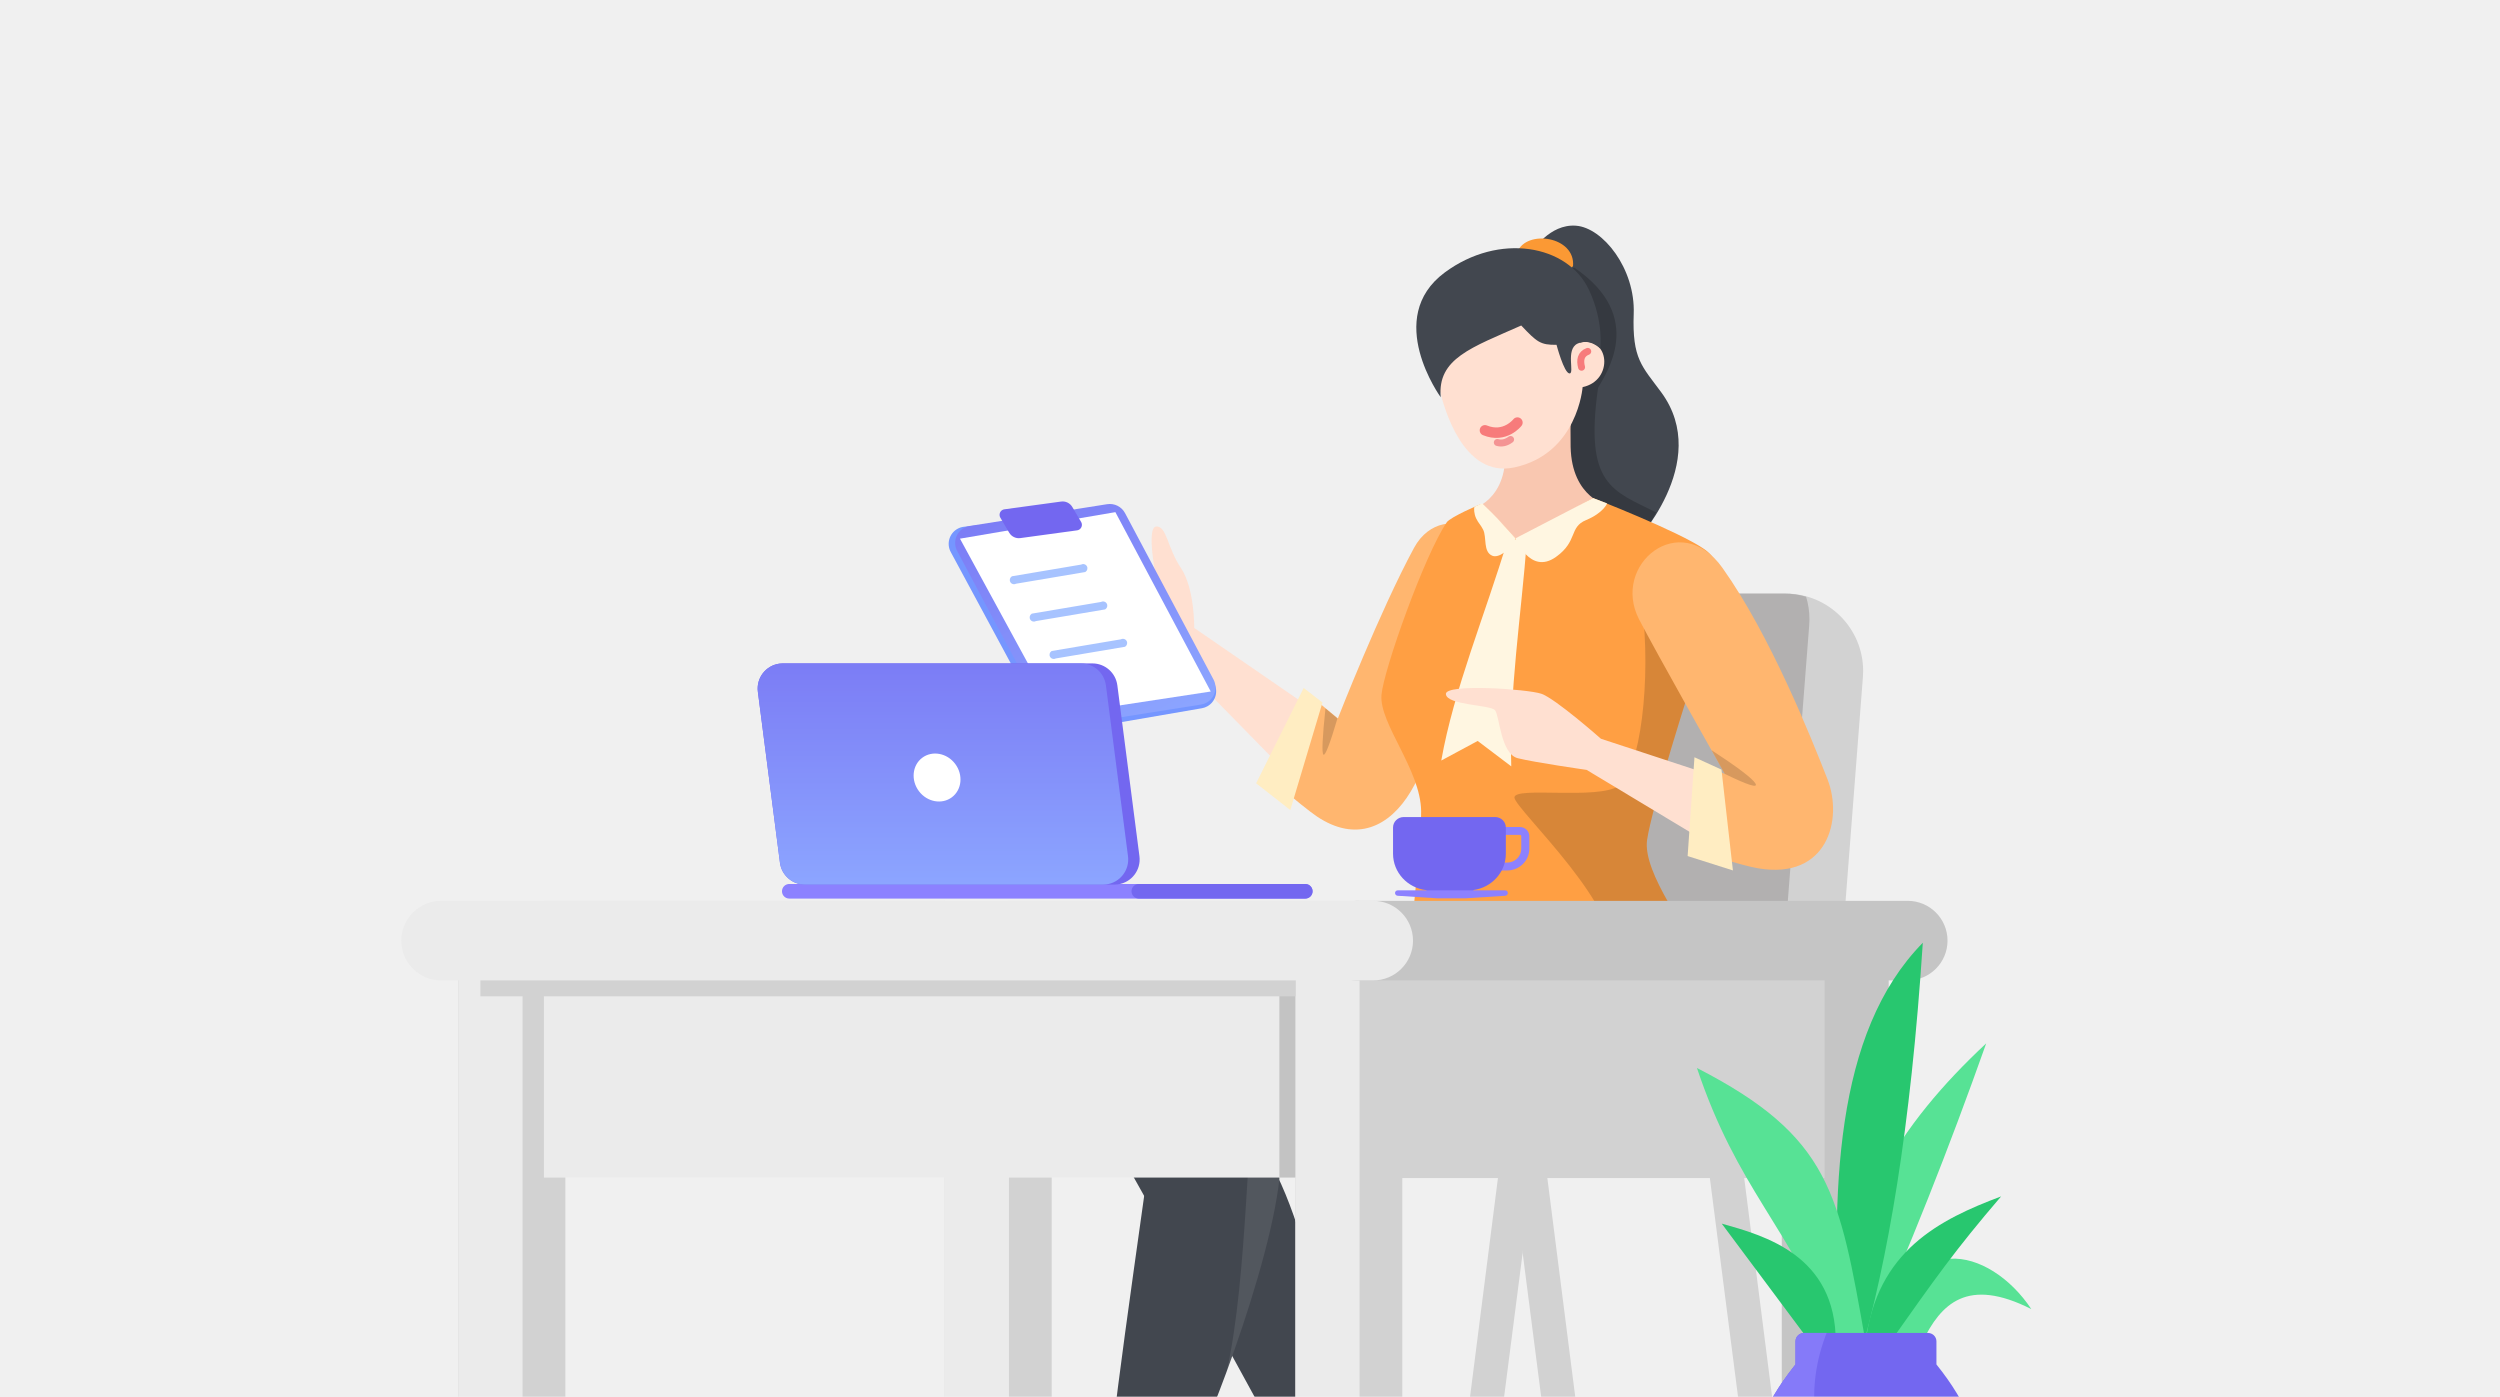
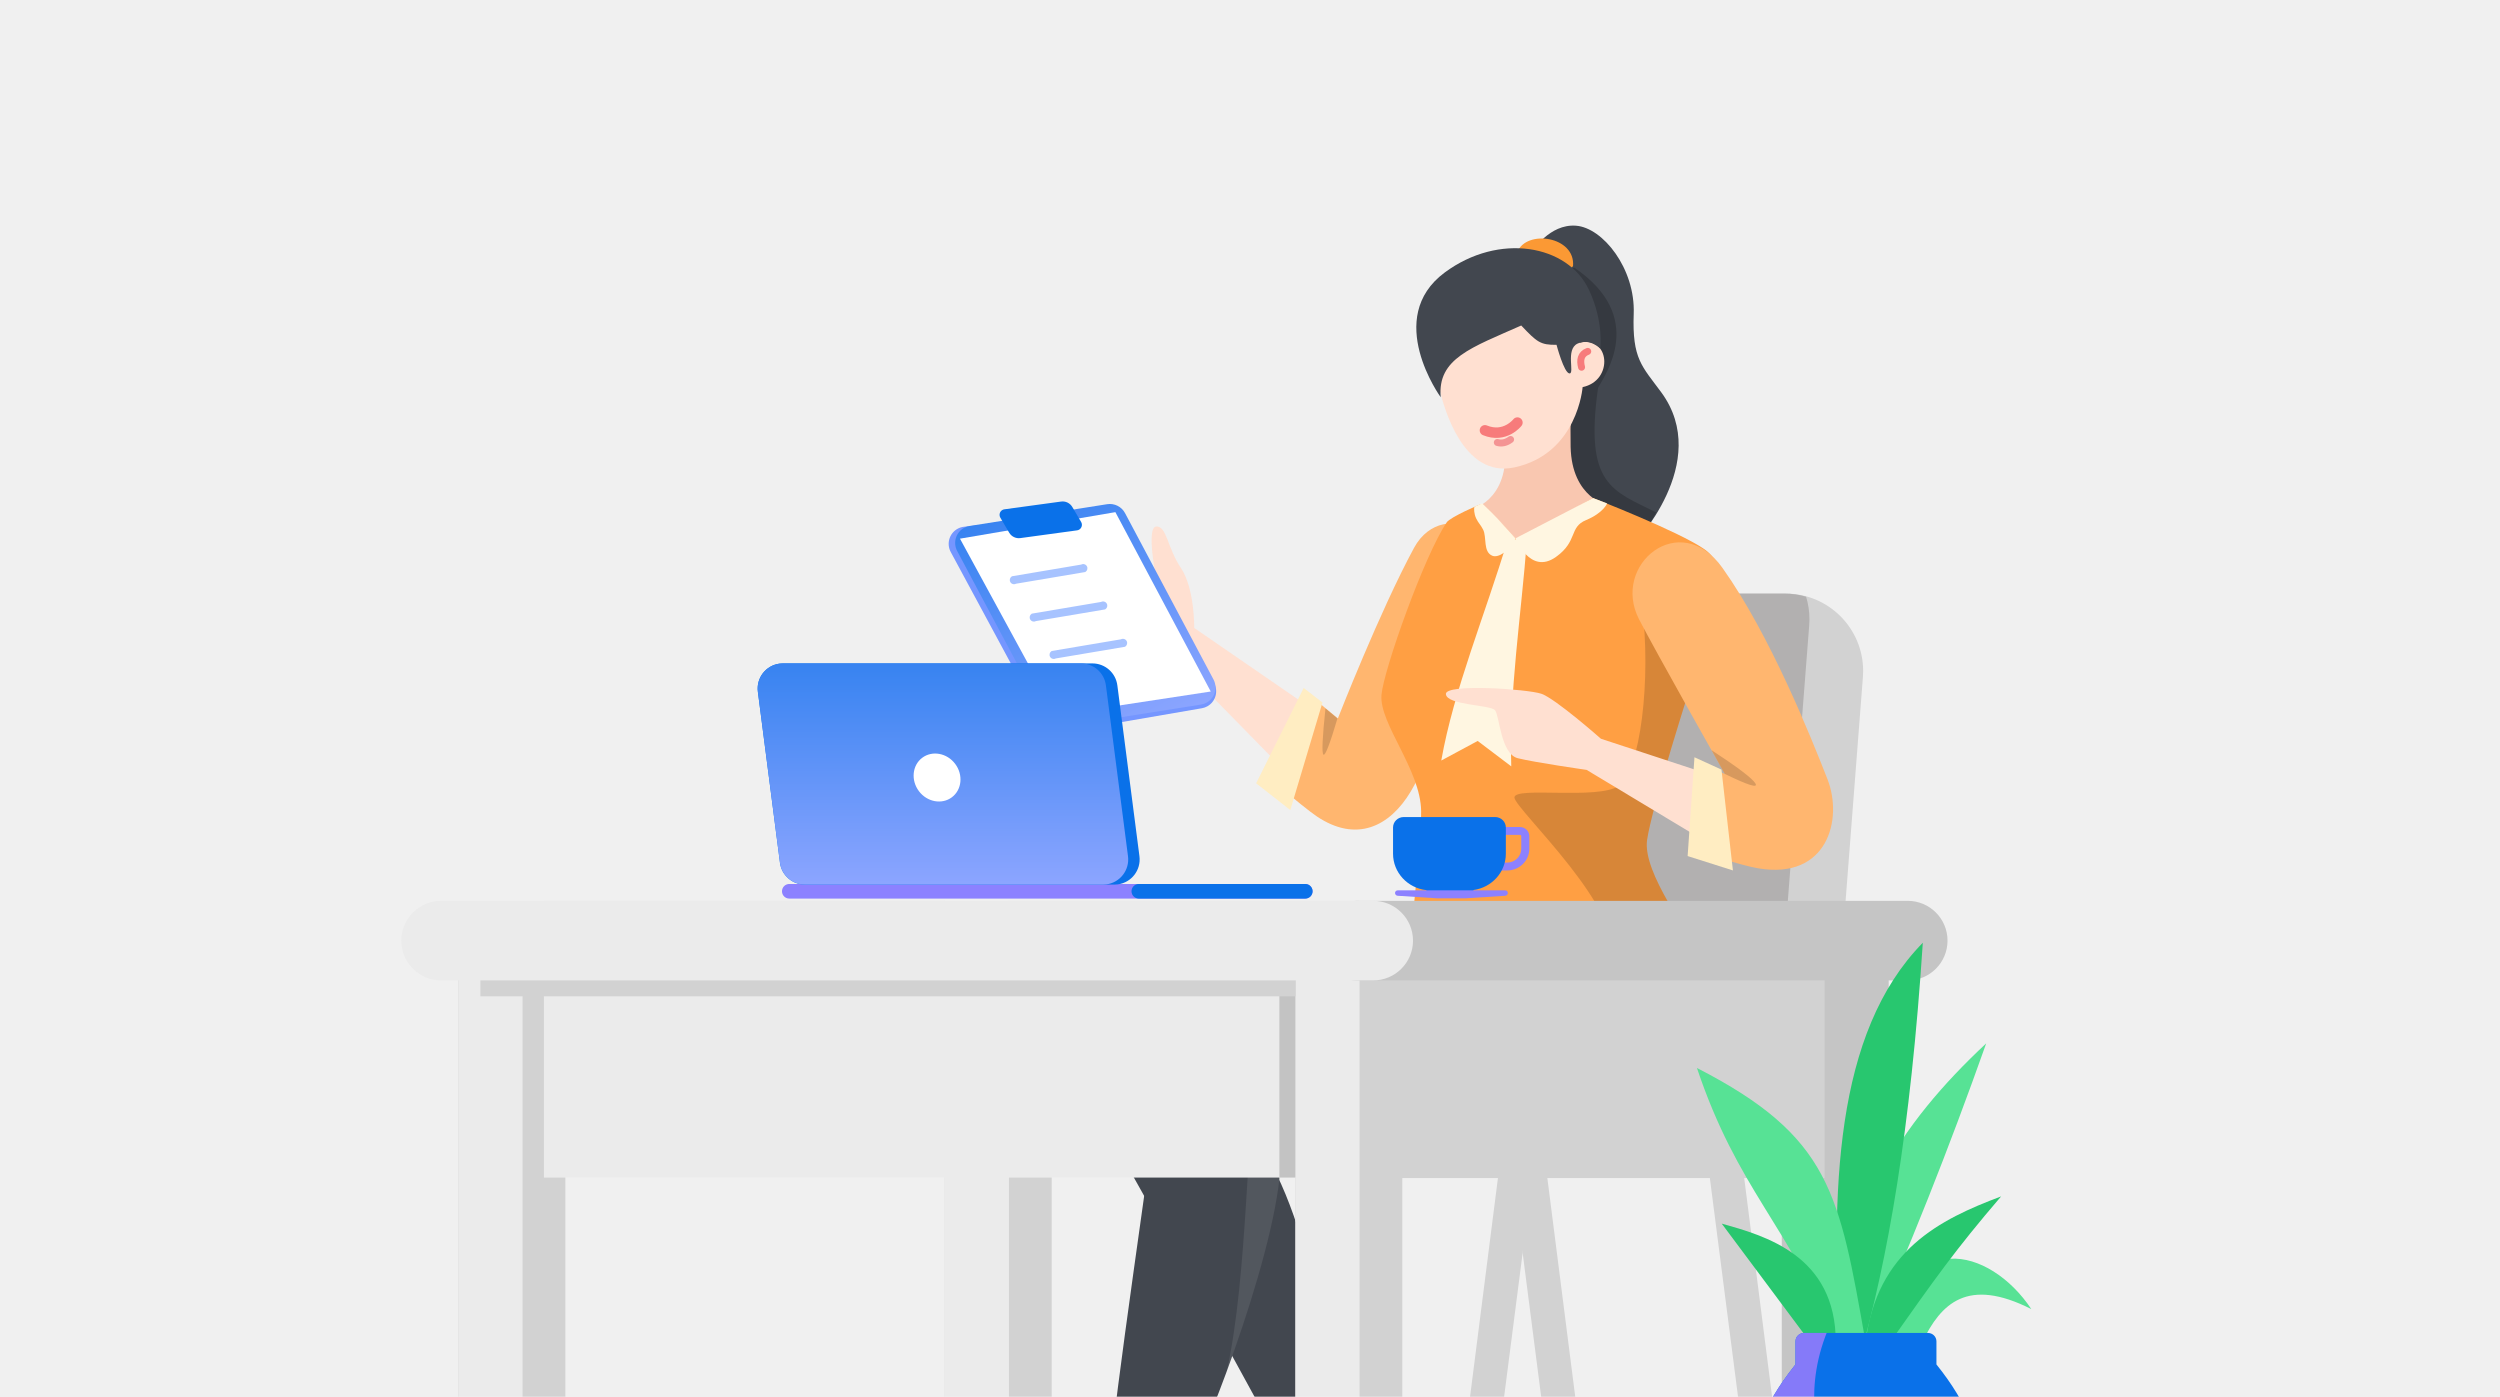
<svg xmlns="http://www.w3.org/2000/svg" xmlns:xlink="http://www.w3.org/1999/xlink" width="358px" height="200px" viewBox="0 0 358 200" version="1.1">
  <defs>
    <path d="M6,0 L352,0 C355.314,-6.08718376e-16 358,2.686 358,6 L358,200 L358,200 L0,200 L0,6 C-4.05812251e-16,2.686 2.686,6.08718376e-16 6,0 Z" id="path-1" />
    <linearGradient x1="68.669%" y1="-53.107%" x2="68.669%" y2="100%" id="linearGradient-3">
-       <stop stop-color="#7367F0" offset="0%" />
+       <stop stop-color="#0a71e9" offset="0%" />
      <stop stop-color="#8CA5FF" offset="100%" />
    </linearGradient>
    <linearGradient x1="68.669%" y1="-53.107%" x2="68.669%" y2="100%" id="linearGradient-4">
-       <stop stop-color="#7367F0" offset="0%" />
+       <stop stop-color="#0a71e9" offset="0%" />
      <stop stop-color="#8CA5FF" offset="100%" />
    </linearGradient>
    <path d="M7.952,0.064 L25.69,0.064 C26.366,0.064 26.914,0.603 26.914,1.268 L26.914,4.578 C31.399,10.144 33.642,15.71 33.642,21.277 C33.642,26.672 31.727,32.066 27.896,37.461 C27.668,37.784 27.293,37.976 26.894,37.976 L6.749,37.976 C6.349,37.976 5.975,37.784 5.746,37.461 C1.915,32.066 0,26.672 0,21.277 C0,15.815 2.159,10.354 6.477,4.893 L6.728,4.578 L6.728,1.268 C6.728,0.603 7.276,0.064 7.952,0.064 Z" id="path-5" />
  </defs>
  <g id="📝-Pages-New" stroke="none" stroke-width="1" fill="none" fill-rule="evenodd">
    <g id="Knowledge-Base" transform="translate(-670, -791)">
      <g id="Illustration" transform="translate(670, 791)">
        <mask id="mask-2" fill="white">
          <use xlink:href="#path-1" />
        </mask>
        <g id="Mask" />
        <g mask="url(#mask-2)">
          <g transform="translate(57, 30)">
            <g id="Chair4" transform="translate(121, 55)">
              <polygon id="Path" fill="#D2D2D2" points="38.077 71.363 28.831 143.879 33.679 143.815 42.925 72.042" />
              <polygon id="Path" fill="#D2D2D2" transform="translate(44.20678, 107.6211) scale(-1, 1) translate(-44.20678, -107.6211) " points="46.406 71.363 37.159 143.879 42.007 143.815 51.254 72.042" />
              <polygon id="Path" fill="#D2D2D2" transform="translate(72.39661, 107.6211) scale(-1, 1) translate(-72.39661, -107.6211) " points="74.596 71.363 65.349 143.879 70.197 143.815 79.444 72.042" />
              <path d="M0,75.186 C-5.12399906e-16,71.002 3.392,67.61 7.576,67.61 L36.218,67.61 C41.936,67.61 46.717,63.261 47.256,57.568 L51.76,10.042 C52.299,4.349 57.08,2.82683167e-15 62.798,0 L77.715,0 C83.839,6.51445281e-16 88.803,4.964 88.803,11.088 C88.803,11.374 88.792,11.659 88.77,11.944 L84.08,72.53 C83.633,78.304 78.817,82.762 73.025,82.762 L7.576,82.762 C3.392,82.762 5.12399906e-16,79.37 0,75.186 Z" id="Path" fill="#D2D2D2" />
              <path d="M77.51,-2.27373675e-13 C78.594,-2.27572851e-13 79.642,0.156 80.632,0.446 C80.945,1.469 81.113,2.555 81.113,3.68 C81.113,3.966 81.102,4.253 81.079,4.538 L76.394,64.893 C75.946,70.666 71.13,75.123 65.339,75.123 L0.071,75.123 L0.001,75.122 C0,75.073 9.36073955e-17,75.024 0,74.974 C6.90201459e-15,70.801 3.383,67.418 7.556,67.418 L36.107,67.418 C41.825,67.418 46.605,63.071 47.146,57.379 L51.645,10.039 C52.185,4.347 56.965,-2.24547053e-13 62.683,-2.27373675e-13 L77.51,-2.27373675e-13 Z" id="Combined-Shape" fill="#B2B0B0" />
            </g>
            <g id="Wom3.4" transform="translate(143, 100) scale(-1, 1) translate(-143, -100) translate(80, 0)">
              <g id="LLeg" transform="translate(28.09581, 104.5721)" fill="#42474F">
                <path d="M15.558,0.024 C22.487,0.333 61.05,8.844 68.057,10.29 C75.063,11.737 80.986,19.561 75.644,28.622 C69.643,38.793 54.16,67.679 50.401,74.191 C48.54,77.414 39.154,75.607 41.359,70.197 C45.469,60.113 47.378,34.78 57.857,25.544 C57.857,25.544 22.616,31.664 7.393,24.653 C-3.67,19.557 -1.167,-0.722 15.558,0.024 Z" id="Path" />
              </g>
              <g id="LArm" transform="translate(48.23367, 44.95087)">
                <path d="M43.754,14.969 C43.754,14.969 43.676,9.343 45.648,6.403 C47.62,3.463 47.698,0.34 49.191,0.442 C50.683,0.544 49.205,7.803 49.205,7.803 C49.205,7.803 51.099,7.081 52.459,6.168 C53.82,5.255 57.945,0.753 58.909,1.551 C60.543,2.91 57.911,10.578 56.477,12.111 C55.038,13.644 47.179,18.687 47.179,18.687 L27.93,38.329 L24.316,28.35 L43.754,14.969 Z" id="Path" fill="#FFE0D1" />
                <path d="M1.174,13.114 C4.398,20.574 10.299,34.278 12.732,38.367 C15.781,43.487 20.589,45.743 26.218,41.944 C27.214,41.272 29.23,39.651 32.266,37.082 L26.756,24.982 C24.374,26.944 23.183,27.925 23.183,27.925 C23.183,27.925 17.134,12.452 12.268,3.488 C8.054,-4.267 -3.732,1.772 1.174,13.114 Z" id="Path" fill="#FFB66F" />
                <path d="M23.245,27.933 C24.328,31.599 24.996,33.326 25.249,33.114 C25.503,32.902 25.406,30.696 24.959,26.496 L23.245,27.933 Z" id="Path" fill-opacity="0.16" fill="#000000" />
                <polygon id="Path-65" fill="#FFEDC2" points="25.387 25.652 29.994 41.05 34.888 37.217 28.077 23.567" />
              </g>
              <g id="Head" transform="translate(19.60132, 0)">
                <g id="Group-21" transform="translate(17.13841, 26.00611) rotate(12) translate(-17.13841, -26.00611) translate(4.638413, 2.506106)">
                  <path d="M15.016,2.524 C15.016,2.524 11.819,-0.875 8.127,0.216 C4.434,1.306 1.095,7.99 2.68,14.273 C4.258,20.557 3.073,21.85 1.159,26.085 C-3.983,37.477 9.656,46.638 9.656,46.638 L24.522,43.484 L19.211,15.738 L15.016,2.524 Z" id="Path" fill="#42474F" />
                  <path d="M9.606,6.059 C0.946,15.119 8.457,21.904 9.872,23.571 C14.734,36.855 10.866,38.412 5.454,42.76 L8.364,46.078 L16.706,42.599 L16.438,5.331 L9.606,6.059 Z" id="Path-50" fill-opacity="0.199" fill="#000000" />
                </g>
                <path d="M13.051,42.433 C13.051,42.433 18.329,41.374 18.485,33.986 C18.642,26.597 17.773,24.075 17.773,24.075 L27.726,23.895 C27.726,23.895 27.835,32.13 27.836,35.109 C27.841,42.351 33.426,43.191 33.426,43.191 C33.426,43.191 32.265,48.92 23.246,49.426 C16.204,49.822 13.051,42.433 13.051,42.433 Z" id="Path" fill="#F9C7B0" />
                <g id="Group-20" transform="translate(27.08848, 21.33915) rotate(12) translate(-27.08848, -21.33915) translate(13.58848, 5.339154)">
                  <path d="M1.995,4.913 C0.754,0.819 7.424,-1.657 9.383,1.292 C9.383,1.292 10.344,4.087 8.341,5.683 C5.631,7.835 1.995,4.913 1.995,4.913 Z" id="Path" fill="#FB9934" />
                  <path d="M3.36,15.846 C-1.08,15.674 -0.356,22.161 4.257,22.152 C4.257,22.152 6.936,31.367 16.237,31.367 C23.791,31.367 24.282,20.627 24.351,18.484 C24.425,16.2 24.434,8.695 24.434,8.695 L3.187,8.685 L3.36,15.846 Z" id="Path" fill="#FFE0D1" />
                  <path d="M5.69,19.846 C6.446,19.639 6.651,15.451 6.651,15.451 C8.913,15.003 9.311,14.493 11.02,11.694 C18.613,13.309 23.767,13.802 24.434,19.35 C24.434,19.35 30.136,6.54 20.146,1.987 C11.358,-2.013 2.087,1.745 0.469,8.729 C-0.677,13.659 0.637,17.28 0.637,17.28 C0.637,17.28 1.788,15.451 3.677,15.908 C5.567,16.365 4.934,20.052 5.69,19.846 Z" id="Path" fill="#42474F" />
                  <path d="M14.608,24.436 C14.608,24.436 16.137,26.901 19.119,26.027" id="Path" stroke="#F77B7B" stroke-width="1.5" stroke-linecap="round" transform="translate(16.86349, 25.32509) rotate(-18) translate(-16.86349, -25.32509) " />
                  <path d="M15.903,27.378 C16.603,27.671 17.267,27.671 17.848,27.334" id="Path" stroke="#F49494" stroke-linecap="round" transform="translate(16.87519, 27.46345) rotate(2) translate(-16.87519, -27.46345) " />
                  <path d="M3.565,19.444 C3.844,18.44 3.72,17.563 2.721,17.162" id="Path-8" stroke="#F77B7B" stroke-linecap="round" transform="translate(3.207757, 18.30307) rotate(-13) translate(-3.207757, -18.30307) " />
                </g>
              </g>
              <g id="Group-19" transform="translate(16.70562, 41.32406)">
                <path d="M34.241,0.88 C34.362,0.874 38.619,2.737 39.109,3.456 C42.302,8.137 48.165,24.612 48.466,28.186 C48.807,32.308 42.859,38.875 42.786,44.843 C42.721,50.812 45.33,68.784 44.318,70.463 C43.314,72.141 36.716,80.116 35.339,80.148 C33.955,80.181 32.921,75.994 30.824,76.085 C28.735,76.176 24.379,81.727 22.501,81.688 C20.631,81.647 1.248,69.377 2.729,65.882 C4.219,62.386 11.134,53.698 10.429,48.935 C9.733,44.173 4.171,26.592 2.163,20.609 C0.163,14.625 -1.448,9.859 2.284,7.284 C6.017,4.71 18.161,0 18.161,0 L29.035,6.078 C29.035,6.078 33.61,0.91 34.241,0.88 Z" id="Path" fill="#FF9F43" />
                <path d="M30.375,5.909 C33.636,16.745 38.112,27.423 39.904,37.585 L34.69,34.778 L29.881,38.419 C30.221,27.854 28.446,16.762 27.63,5.909 L30.375,5.909 Z" id="Path" fill="#FFF6E1" />
                <path d="M11.326,14.23 L11.202,15.106 C9.741,25.988 11.47,39.194 14.467,41.208 C17.525,43.265 29.43,41.247 29.43,42.875 C29.43,44.504 12.978,59.43 15.679,66.566 C17.164,70.489 16.667,73.978 14.187,77.033 L13.468,76.549 C7.848,72.741 1.883,67.879 2.729,65.882 C4.219,62.386 11.134,53.698 10.429,48.935 C9.761,44.363 4.608,27.978 2.42,21.381 L1.723,19.289 C0.913,16.837 0.239,14.615 0.076,12.698 L0.579,12.373 C8.614,7.226 12.197,7.845 11.326,14.23 L11.326,14.23 Z" id="Path" fill-opacity="0.16" fill="#000000" />
                <path d="M16.154,0.767 L18.161,0 L29.274,5.763 C29.274,5.763 27.184,11.076 23.484,8.43 C20.312,6.168 21.65,4.177 19.164,3.15 C16.687,2.123 16.154,0.767 16.154,0.767 Z" id="Path" fill="#FFF6E1" />
                <path d="M29.274,5.763 C30.079,7.551 31.717,8.596 32.563,8.271 C33.961,7.734 33.361,5.597 33.912,4.518 C34.306,3.752 34.561,3.636 34.906,2.917 C35.227,2.257 35.24,1.466 35.158,1.247 L34.065,0.751 C33.063,1.694 32.329,2.417 31.863,2.917 C31.283,3.541 30.419,4.49 29.274,5.763 Z" id="Path" fill="#FFF6E1" />
              </g>
              <g id="RArm" transform="translate(0, 47.66368)">
                <path d="M33.745,28.126 C33.745,28.126 40.288,22.348 42.29,21.678 C44.293,21.007 56.022,20.202 55.949,21.717 C55.864,23.34 49.564,23.247 48.912,24.045 C48.259,24.844 48.11,30.302 45.643,30.915 C43.18,31.528 35.798,32.584 35.798,32.584 L18.138,43.213 L17.383,33.501 L33.745,28.126 Z" id="Path" fill="#FFE0D1" />
                <path d="M16.341,3.661 C9.448,13.369 3.563,28.156 1.304,33.921 C-0.955,39.686 1.324,48.381 11.257,46.674 C12.375,46.482 14.188,46.001 16.696,45.23 L19.07,31.878 C17.029,32.733 16.008,33.161 16.008,33.161 C16.008,33.161 25.88,15.699 28.291,11.017 C32.318,3.2 22.412,-4.892 16.341,3.661 Z" id="Path" fill="#FFB66F" />
                <path d="M16.008,33.161 C12.665,34.79 11.204,35.247 11.624,34.53 C12.045,33.813 14.137,32.225 17.9,29.765 L16.008,33.161 Z" id="Path" fill-opacity="0.16" fill="#000000" />
                <polygon id="Path-64" fill="#FFEDC2" points="16.486 32.544 14.847 46.982 21.331 44.925 20.353 30.776" />
              </g>
              <g id="RLeg" transform="translate(15.94627, 101.5411)">
                <path d="M6.757,0.134 C-1.984,13.276 -1.129,22.783 9.321,28.653 C22.707,36.172 63.994,27.364 63.994,27.364 C63.994,27.364 63.262,33.248 63.994,38.496 C65.907,52.202 75.004,75.037 76.928,77.906 C79.59,81.874 87.697,78.881 87.85,75.577 C88.003,72.274 81.738,30.078 80.785,22.032 C79.838,13.985 76.846,12.816 68.106,10.617 C66.099,10.111 42.356,4.223 40.181,4.395 C27.723,5.378 16.581,3.957 6.757,0.134 Z" id="Path" fill="#42474F" />
                <path d="M16.28,26.462 C29.834,27.977 65.717,24.853 67.158,26.273 C68.534,27.628 68.304,51.208 71.391,64.855 C68.35,56.586 65.059,46.126 63.994,38.496 C63.262,33.248 63.994,27.364 63.994,27.364 L62.592,27.644 C55.277,29.062 21.363,35.15 9.321,28.653 C2.258,24.842 -0.475,18.942 1.123,10.952 C3.049,20.377 8.102,25.547 16.28,26.462 Z" id="Path" fill-opacity="0.192" fill="#FFFFFF" opacity="0.44" />
                <ellipse id="Oval" fill-opacity="0.192" fill="#FFFFFF" transform="translate(86.56548, 23.11196) rotate(13) translate(-86.56548, -23.11196) " cx="86.565" cy="23.112" rx="2.278" ry="4.168" />
                <ellipse id="Oval" fill-opacity="0.192" fill="#FFFFFF" transform="translate(75.93463, 20.45977) rotate(-16) translate(-75.93463, -20.45977) " cx="75.935" cy="20.46" rx="3.037" ry="4.547" />
              </g>
            </g>
            <g id="Example-Task1" transform="translate(97.77145, 58.16383) rotate(-28) translate(-97.77145, -58.16383) translate(85.27145, 37.16383)">
              <g id="Group-3" transform="translate(-0, -0)">
                <path d="M3.716,1.906 L22.562,9.467 C23.474,9.833 24.082,10.706 24.108,11.688 L24.819,38.439 C24.855,39.799 23.781,40.931 22.421,40.967 C22.137,40.975 21.855,40.933 21.585,40.845 L2.19,34.461 C1.184,34.13 0.502,33.193 0.496,32.135 L0.334,4.207 C0.326,2.846 1.423,1.737 2.784,1.729 C3.103,1.727 3.42,1.787 3.716,1.906 Z" id="Rectangle" fill="#7596FF" fill-rule="nonzero" />
                <path d="M4.482,2.186 L23.325,8.676 C24.32,9.019 24.987,9.954 24.987,11.006 L24.987,37.988 C24.987,39.348 23.884,40.452 22.523,40.452 C22.25,40.452 21.979,40.406 21.72,40.317 L2.877,33.827 C1.883,33.484 1.216,32.549 1.216,31.497 L1.216,4.515 C1.216,3.155 2.319,2.051 3.68,2.051 C3.953,2.051 4.224,2.097 4.482,2.186 Z" id="Rectangle" fill="url(#linearGradient-3)" />
                <polygon id="Rectangle" fill="#FFFFFF" fill-rule="nonzero" points="2.399 3.14 23.831 10.235 23.831 39.326 2.691 31.91" />
-                 <path d="M9.99,2.414 L17.686,5.25 C18.291,5.473 18.703,6.037 18.731,6.682 L18.84,9.177 C18.859,9.618 18.517,9.992 18.075,10.011 C17.969,10.016 17.863,9.999 17.764,9.962 L10.068,7.126 C9.463,6.903 9.051,6.339 9.023,5.695 L8.914,3.199 C8.895,2.758 9.238,2.384 9.679,2.365 C9.785,2.361 9.891,2.377 9.99,2.414 Z" id="Rectangle" fill="#7367F0" fill-rule="nonzero" />
+                 <path d="M9.99,2.414 L17.686,5.25 C18.291,5.473 18.703,6.037 18.731,6.682 L18.84,9.177 C18.859,9.618 18.517,9.992 18.075,10.011 C17.969,10.016 17.863,9.999 17.764,9.962 L10.068,7.126 C9.463,6.903 9.051,6.339 9.023,5.695 L8.914,3.199 C8.895,2.758 9.238,2.384 9.679,2.365 C9.785,2.361 9.891,2.377 9.99,2.414 Z" id="Rectangle" fill="#0a71e9" fill-rule="nonzero" />
                <path d="M15.985,14.567 C16.321,14.567 16.593,14.839 16.593,15.173 C16.593,15.484 16.358,15.74 16.056,15.775 L15.985,15.779 L6.456,12.605 C6.12,12.605 5.848,12.334 5.848,11.999 C5.848,11.688 6.083,11.432 6.385,11.397 L6.456,11.393 L15.985,14.567 Z" id="Path" fill="#A7C3FF" />
                <path d="M15.985,20.628 C16.321,20.628 16.593,20.899 16.593,21.234 C16.593,21.545 16.358,21.801 16.056,21.836 L15.985,21.84 L6.456,18.666 C6.12,18.666 5.848,18.394 5.848,18.06 C5.848,17.749 6.083,17.493 6.385,17.458 L6.456,17.454 L15.985,20.628 Z" id="Path" fill="#A7C3FF" />
                <path d="M15.985,26.689 C16.321,26.689 16.593,26.96 16.593,27.295 C16.593,27.605 16.358,27.862 16.056,27.897 L15.985,27.901 L6.456,24.726 C6.12,24.726 5.848,24.455 5.848,24.12 C5.848,23.809 6.083,23.553 6.385,23.518 L6.456,23.514 L15.985,26.689 Z" id="Path" fill="#A7C3FF" />
              </g>
            </g>
            <g id="Group-26" transform="translate(0, 99)">
              <g id="Group-25" transform="translate(8.649351, 0)">
                <polygon id="Rectangle" fill="#D2D2D2" points="69.648 3.799 84.956 3.799 84.956 100.493 69.648 100.493" />
                <polygon id="Rectangle" fill="#EBEBEB" points="69.648 -1.78512303e-13 78.833 -1.78512303e-13 78.833 100.493 69.648 100.493" />
                <polygon id="Rectangle" fill="#D2D2D2" points="1.05161699e-15 3.799 75.777 3.799 75.777 32.801 15.308 32.801 15.308 100.493 1.05161699e-15 100.493" />
                <polygon id="Rectangle" fill="#EBEBEB" points="1.01974981e-15 3.799 9.185 3.799 9.185 100.493 1.01974981e-15 100.493" />
              </g>
              <g id="Group-25">
                <polygon id="Rectangle" fill="#C5C5C5" points="198.15 3.799 213.459 3.799 213.459 100.493 198.15 100.493" />
                <polygon id="Rectangle" fill="#D2D2D2" points="128.503 3.799 204.28 3.799 204.28 39.699 143.811 39.699 143.811 100.493 128.503 100.493" />
                <polygon id="Rectangle" fill="#EBEBEB" points="20.89 -2.81575148e-13 137.599 -4.04882098e-13 137.599 39.628 20.89 39.628" />
                <polygon id="Rectangle" fill="#C3C3C3" points="126.207 3.799 135.392 3.799 135.392 39.628 126.207 39.628" />
                <polygon id="Rectangle" fill="#EBEBEB" points="128.503 3.799 137.688 3.799 137.688 100.493 128.503 100.493" />
                <path d="M137.299,0 L216.186,0 C219.333,2.97461293e-15 221.885,2.551 221.885,5.698 C221.885,8.845 219.333,11.396 216.186,11.396 L137.299,11.396 C134.152,11.396 131.601,8.845 131.601,5.698 C131.601,2.551 134.152,5.7810075e-16 137.299,0 Z" id="Rectangle" fill="#C5C5C5" />
                <polygon id="Rectangle" fill="#D2D2D2" points="11.794 2.279 128.503 2.279 128.503 13.676 11.794 13.676" />
                <path d="M6.164,-1.78139615e-14 L139.644,-1.78139615e-14 C142.791,6.58155786e-15 145.342,2.551 145.342,5.698 C145.342,8.845 142.791,11.396 139.644,11.396 L6.164,11.396 C3.017,11.396 0.466,8.845 0.466,5.698 C0.466,2.551 3.017,-1.90122176e-14 6.164,-1.78139615e-14 Z" id="Rectangle" fill="#EBEBEB" />
              </g>
            </g>
            <g id="Cup" transform="translate(152, 93) scale(-1, 1) translate(-152, -93) translate(142, 87)">
              <path d="M5.196,1.431 L1.346,1.431 C0.603,1.431 0,2.018 0,2.743 L0,4.541 C0,6.259 1.428,7.651 3.19,7.651 L5.196,7.651 C5.514,7.651 5.773,7.4 5.773,7.089 C5.773,6.778 5.514,6.526 5.196,6.526 L3.19,6.526 C2.065,6.526 1.154,5.638 1.154,4.541 L1.154,2.743 C1.154,2.64 1.24,2.556 1.346,2.556 L5.196,2.556 C5.514,2.556 5.773,2.304 5.773,1.993 C5.773,1.683 5.514,1.431 5.196,1.431 Z" id="Path" fill="#8C81FF" />
-               <path d="M17.979,0 C18.828,0 19.517,0.672 19.517,1.5 L19.517,5.25 C19.517,7.95 17.427,10.174 14.738,10.467 L14.737,11.25 L8.003,11.25 L8.003,10.45 C5.382,10.096 3.363,7.903 3.363,5.25 L3.363,1.5 C3.363,0.672 4.052,0 4.902,0 L17.979,0 Z" id="Path" fill="#7367F0" />
+               <path d="M17.979,0 C18.828,0 19.517,0.672 19.517,1.5 L19.517,5.25 C19.517,7.95 17.427,10.174 14.738,10.467 L14.737,11.25 L8.003,11.25 L8.003,10.45 C5.382,10.096 3.363,7.903 3.363,5.25 L3.363,1.5 C3.363,0.672 4.052,0 4.902,0 L17.979,0 Z" id="Path" fill="#0a71e9" />
              <path d="M3.452,10.5 L18.856,10.5 C19.063,10.5 19.231,10.668 19.231,10.875 C19.231,11.086 19.067,11.261 18.857,11.274 L13.196,11.641 L13.196,11.641 L9.157,11.641 L3.451,11.274 C3.241,11.261 3.077,11.086 3.077,10.875 C3.077,10.668 3.245,10.5 3.452,10.5 Z" id="Rectangle" fill="#8C81FF" />
            </g>
            <g id="FacingBack-Laptop3" transform="translate(51, 65)">
              <path d="M5.027,31.585 L78.915,31.585 C79.493,31.585 79.961,32.053 79.961,32.631 C79.961,33.209 79.493,33.677 78.915,33.677 L5.027,33.677 C4.45,33.677 3.981,33.209 3.981,32.631 C3.981,32.053 4.45,31.585 5.027,31.585 Z" id="Rectangle" fill="#8C81FF" />
-               <path d="M55.078,31.585 L78.915,31.585 C79.493,31.585 79.961,32.053 79.961,32.631 C79.961,33.209 79.493,33.677 78.915,33.677 L55.078,33.677 C54.5,33.677 54.032,33.209 54.032,32.631 C54.032,32.053 54.5,31.585 55.078,31.585 Z" id="Rectangle" fill="#7367F0" />
-               <path d="M4.095,0 L48.433,0 C50.243,-7.76541381e-16 51.772,1.344 52.004,3.138 L55.168,27.614 C55.423,29.586 54.031,31.391 52.059,31.646 C51.906,31.665 51.752,31.675 51.597,31.675 L7.26,31.675 C5.45,31.675 3.921,30.332 3.689,28.537 L0.525,4.062 C0.27,2.09 1.662,0.285 3.634,0.03 C3.787,0.01 3.941,2.8351131e-17 4.095,0 Z" id="Rectangle" fill="#7367F0" />
+               <path d="M55.078,31.585 L78.915,31.585 C79.493,31.585 79.961,32.053 79.961,32.631 C79.961,33.209 79.493,33.677 78.915,33.677 L55.078,33.677 C54.5,33.677 54.032,33.209 54.032,32.631 C54.032,32.053 54.5,31.585 55.078,31.585 Z" id="Rectangle" fill="#0a71e9" />
+               <path d="M4.095,0 L48.433,0 C50.243,-7.76541381e-16 51.772,1.344 52.004,3.138 L55.168,27.614 C55.423,29.586 54.031,31.391 52.059,31.646 C51.906,31.665 51.752,31.675 51.597,31.675 L7.26,31.675 C5.45,31.675 3.921,30.332 3.689,28.537 L0.525,4.062 C0.27,2.09 1.662,0.285 3.634,0.03 C3.787,0.01 3.941,2.8351131e-17 4.095,0 Z" id="Rectangle" fill="#0a71e9" />
              <path d="M4.095,0 L46.795,0 C48.605,9.99815459e-16 50.133,1.344 50.366,3.138 L53.53,27.614 C53.785,29.586 52.393,31.391 50.421,31.646 C50.268,31.665 50.114,31.675 49.959,31.675 L7.26,31.675 C5.45,31.675 3.921,30.332 3.689,28.537 L0.525,4.062 C0.27,2.09 1.662,0.285 3.634,0.03 C3.787,0.01 3.941,1.36061876e-15 4.095,0 Z" id="Rectangle" fill="url(#linearGradient-4)" />
              <ellipse id="Oval" fill="#FFFFFF" transform="translate(26.18607, 16.34168) rotate(-37) translate(-26.18607, -16.34168) " cx="26.186" cy="16.342" rx="3.249" ry="3.536" />
            </g>
            <g id="Group-79" transform="translate(186, 105)">
              <g id="Group-86">
                <path d="M23.979,58.234 C30.346,43.991 36.13,29.363 41.424,14.412 C29.228,25.78 19.744,39.63 21.095,58.234 L23.979,58.234 Z" id="Path-113" fill="#57E295" />
                <path d="M20.586,59.721 C19.079,35.435 19.718,12.88 32.347,0 C30.605,26.665 27.346,45.45 23.219,59.721 L20.586,59.721 Z" id="Rectangle" fill="#28C76F" />
                <path d="M20.007,57.192 C12.951,40.221 5.861,35.356 2.45563569e-14,17.935 C19.181,27.771 20.383,35.893 24.148,57.192 L20.007,57.192 Z" id="Path-112" fill="#57E295" />
                <path d="M16.209,57.192 L3.551,40.221 C9.665,41.944 19.883,44.735 19.883,57.192 L16.209,57.192 Z" id="Path-114" fill="#28C76F" />
                <path d="M28.048,57.192 L32.271,57.192 C34.954,51.651 38.735,47.837 47.884,52.461 C41.887,43.427 29.583,40.694 28.048,57.192 Z" id="Path-116" fill="#57E295" />
                <path d="M24.164,57.192 L27.675,57.192 C34.12,48.078 36.891,44.106 43.56,36.323 C34.774,39.62 25.756,44.106 24.164,57.192 Z" id="Path-117" fill="#28C76F" />
              </g>
              <g id="Group-85" transform="translate(7.384615, 55.8125)">
                <mask id="mask-6" fill="white">
                  <use xlink:href="#path-5" />
                </mask>
-                 <use id="Rectangle" fill="#7367F0" xlink:href="#path-5" />
+                 <use id="Rectangle" fill="#0a71e9" xlink:href="#path-5" />
                <path d="M-4.282,-0.978 L11.622,-0.978 C4.008,16.458 19.027,26.784 11.622,44.155 L-4.282,44.155 L-4.282,-0.978 Z" id="Rectangle" fill="#857AF9" mask="url(#mask-6)" />
              </g>
            </g>
          </g>
        </g>
      </g>
    </g>
  </g>
</svg>
